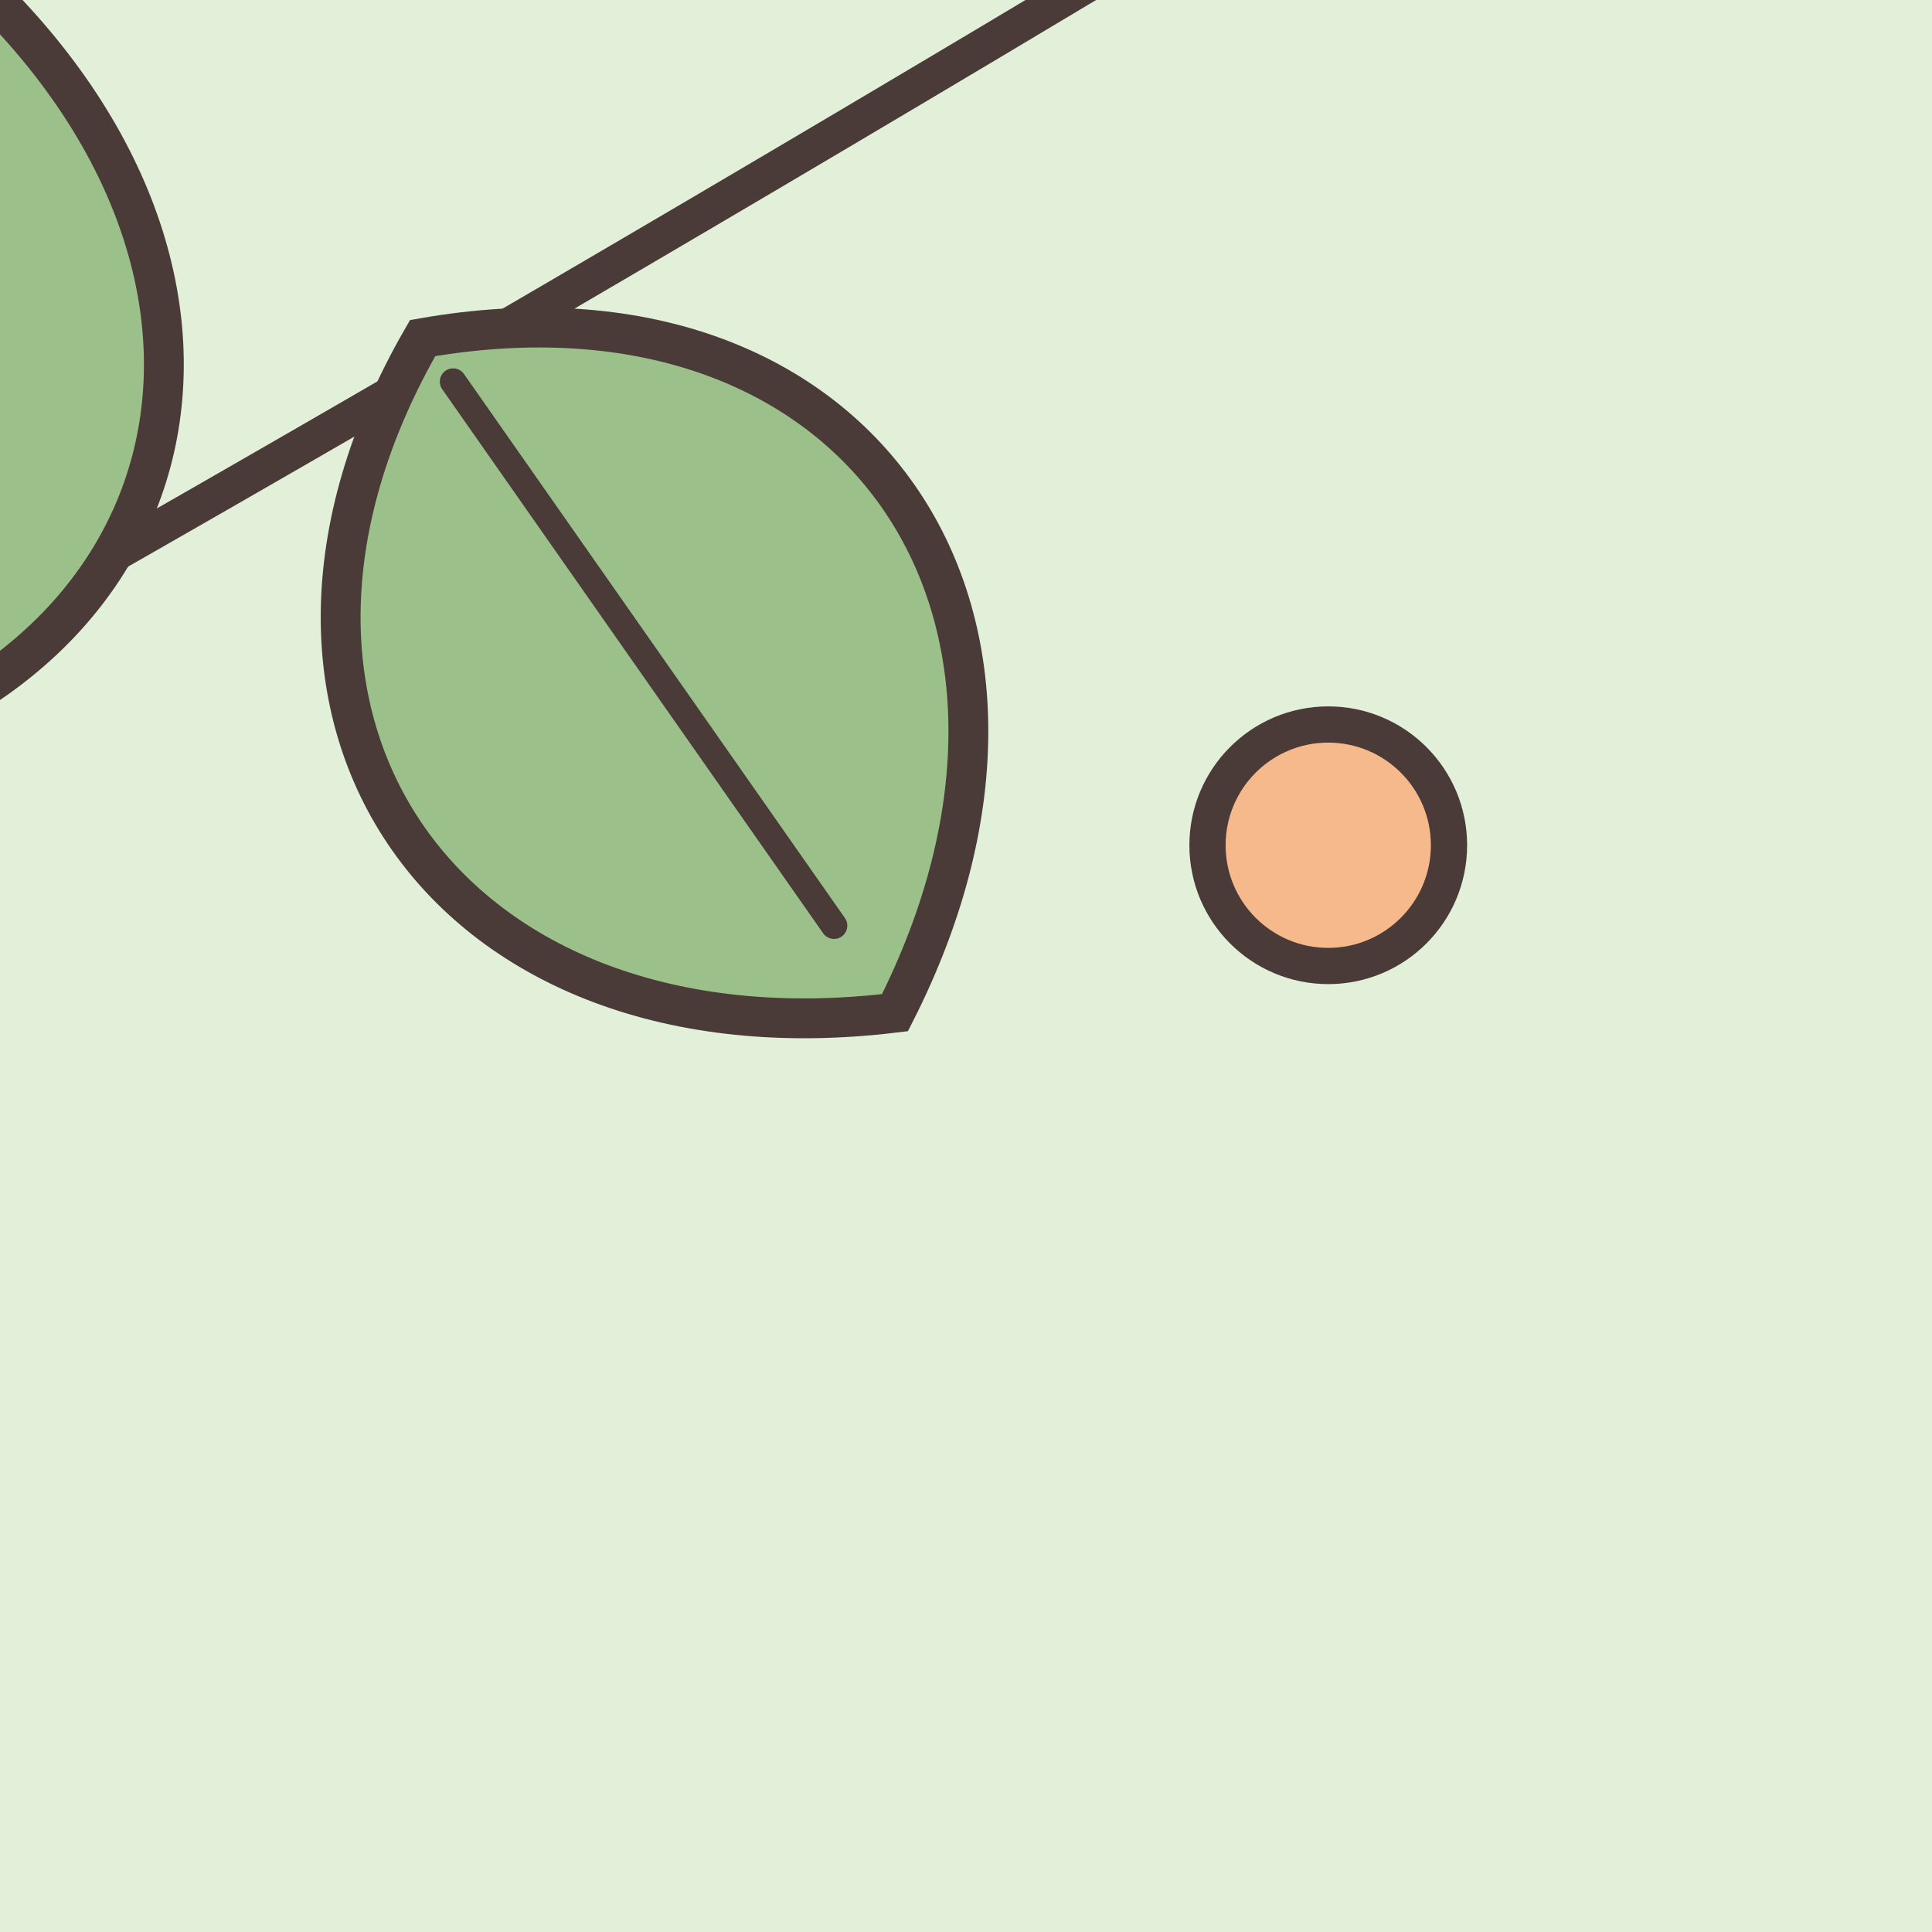
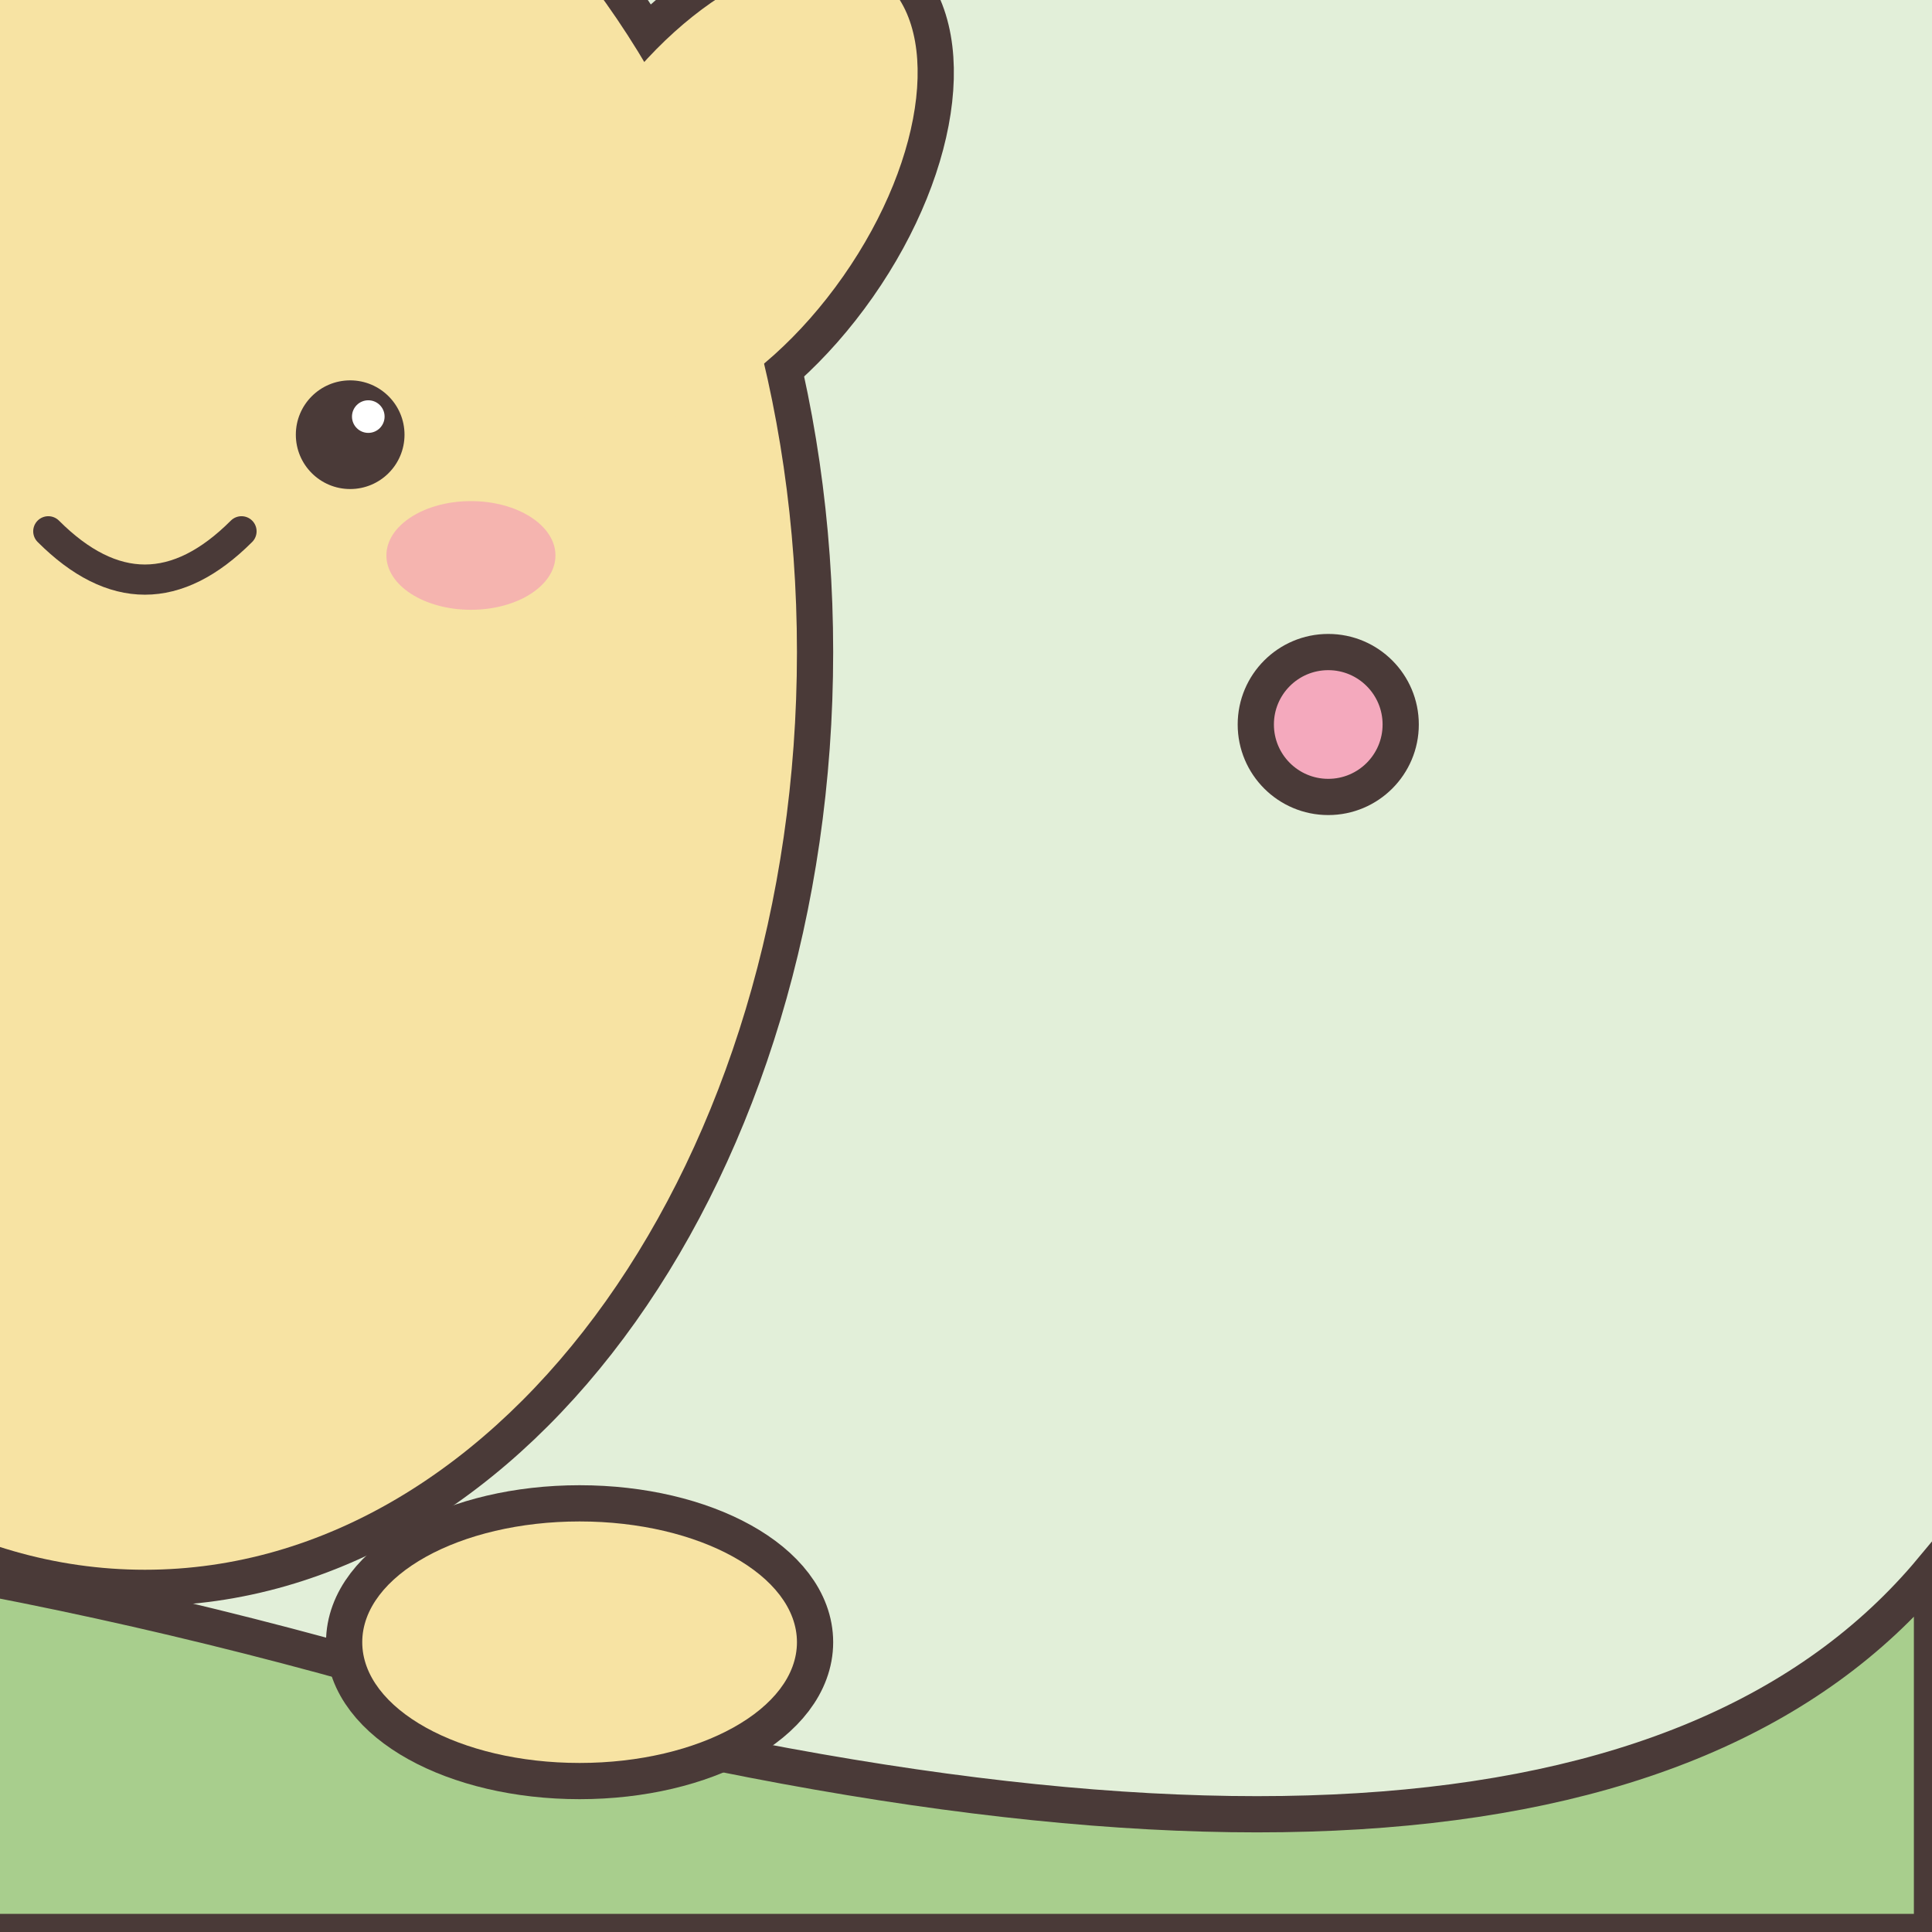
<svg xmlns="http://www.w3.org/2000/svg" width="160" height="160" viewBox="160 160 160 160">
  <rect width="320" height="320" fill="#e2efd9" />
-   <path d="M-10 300Q120 240 330 110" fill="none" stroke="#4a3a38" stroke-width="3" stroke-linecap="round" stroke-linejoin="round" />
-   <g transform="translate(40 275) rotate(-70) scale(1)">
+   <path d="M-10 90Q90 70 200 20" fill="none" stroke="#4a3a38" stroke-width="3" stroke-linecap="round" stroke-linejoin="round" />
+   <g transform="translate(30 82) rotate(-75) scale(0.8)">
    <path d="M0 0C14-30 46-30 62 0C46 30 14 30 0 0Z" fill="#9cc08a" stroke="#4a3a38" stroke-width="3" />
    <path d="M4 0H54" fill="none" stroke="#4a3a38" stroke-width="2" stroke-linecap="round" stroke-linejoin="round" />
  </g>
-   <g transform="translate(95 252) rotate(60) scale(1)">
+   <g transform="translate(90 70) rotate(60) scale(0.8)">
    <path d="M0 0C14-30 46-30 62 0C46 30 14 30 0 0Z" fill="#9cc08a" stroke="#4a3a38" stroke-width="3" />
    <path d="M4 0H54" fill="none" stroke="#4a3a38" stroke-width="2" stroke-linecap="round" stroke-linejoin="round" />
  </g>
-   <g transform="translate(140 224) rotate(-75) scale(1.1)">
+   <g transform="translate(150 50) rotate(-70) scale(0.8)">
    <path d="M0 0C14-30 46-30 62 0C46 30 14 30 0 0Z" fill="#9cc08a" stroke="#4a3a38" stroke-width="3" />
    <path d="M4 0H54" fill="none" stroke="#4a3a38" stroke-width="2" stroke-linecap="round" stroke-linejoin="round" />
  </g>
-   <g transform="translate(195 188) rotate(55) scale(1.1)">
-     <path d="M0 0C14-30 46-30 62 0C46 30 14 30 0 0Z" fill="#9cc08a" stroke="#4a3a38" stroke-width="3" />
-     <path d="M4 0H54" fill="none" stroke="#4a3a38" stroke-width="2" stroke-linecap="round" stroke-linejoin="round" />
+   <circle cx="40" cy="190" r="8" fill="#f6b98c" stroke="#4a3a38" stroke-width="3" />
+   <circle cx="285" cy="120" r="7" fill="#f6d36e" stroke="#4a3a38" stroke-width="3" />
+   <circle cx="270" cy="220" r="6" fill="#f4a9bd" stroke="#4a3a38" stroke-width="3" />
+   <path d="M0 300Q90 270 190 298T320 290V320H0Z" fill="#a8ce8d" stroke="#4a3a38" stroke-width="3" />
+   <path d="M152 140Q146 112 128 98M148 118L168 100M192 140Q198 112 216 98M196 118L176 100" fill="none" stroke="#8a6a4f" stroke-width="4" stroke-linecap="round" stroke-linejoin="round" />
+   <g stroke="#4a3a38" stroke-width="6" stroke-linejoin="round" fill="#4a3a38">
+     <ellipse cx="172" cy="214" rx="54" ry="76" />
+     <ellipse cx="136" cy="296" rx="18" ry="10" />
+     <ellipse cx="208" cy="296" rx="18" ry="10" />
+     <ellipse cx="124" cy="176" rx="12" ry="22" transform="rotate(-35 124 176)" />
+     <ellipse cx="220" cy="176" rx="12" ry="22" transform="rotate(35 220 176)" />
  </g>
-   <g transform="translate(245 150) rotate(-80) scale(1.2)">
-     <path d="M0 0C14-30 46-30 62 0C46 30 14 30 0 0Z" fill="#9cc08a" stroke="#4a3a38" stroke-width="3" />
-     <path d="M4 0H54" fill="none" stroke="#4a3a38" stroke-width="2" stroke-linecap="round" stroke-linejoin="round" />
+   <g fill="#f7e3a3">
+     <ellipse cx="172" cy="214" rx="54" ry="76" />
+     <ellipse cx="136" cy="296" rx="18" ry="10" />
+     <ellipse cx="208" cy="296" rx="18" ry="10" />
+     <ellipse cx="124" cy="176" rx="12" ry="22" transform="rotate(-35 124 176)" />
+     <ellipse cx="220" cy="176" rx="12" ry="22" transform="rotate(35 220 176)" />
  </g>
-   <circle cx="270" cy="230" r="10" fill="#f6b98c" stroke="#4a3a38" stroke-width="3" />
-   <circle cx="60" cy="90" r="8" fill="#f6d36e" stroke="#4a3a38" stroke-width="3" />
-   <circle cx="110" cy="60" r="6" fill="#f4a9bd" />
+   <circle cx="155" cy="196" r="4.5" fill="#4a3a38" />
+   <circle cx="156.5" cy="194.5" r="1.35" fill="#fff" />
+   <circle cx="189" cy="196" r="4.5" fill="#4a3a38" />
+   <circle cx="190.5" cy="194.5" r="1.35" fill="#fff" />
+   <ellipse cx="145" cy="206" rx="7" ry="4.5" fill="#f4a0b4" opacity=".7" />
+   <ellipse cx="199" cy="206" rx="7" ry="4.5" fill="#f4a0b4" opacity=".7" />
+   <path d="M164 204Q172 212 180 204" fill="none" stroke="#4a3a38" stroke-width="2.5" stroke-linecap="round" stroke-linejoin="round" />
</svg>
